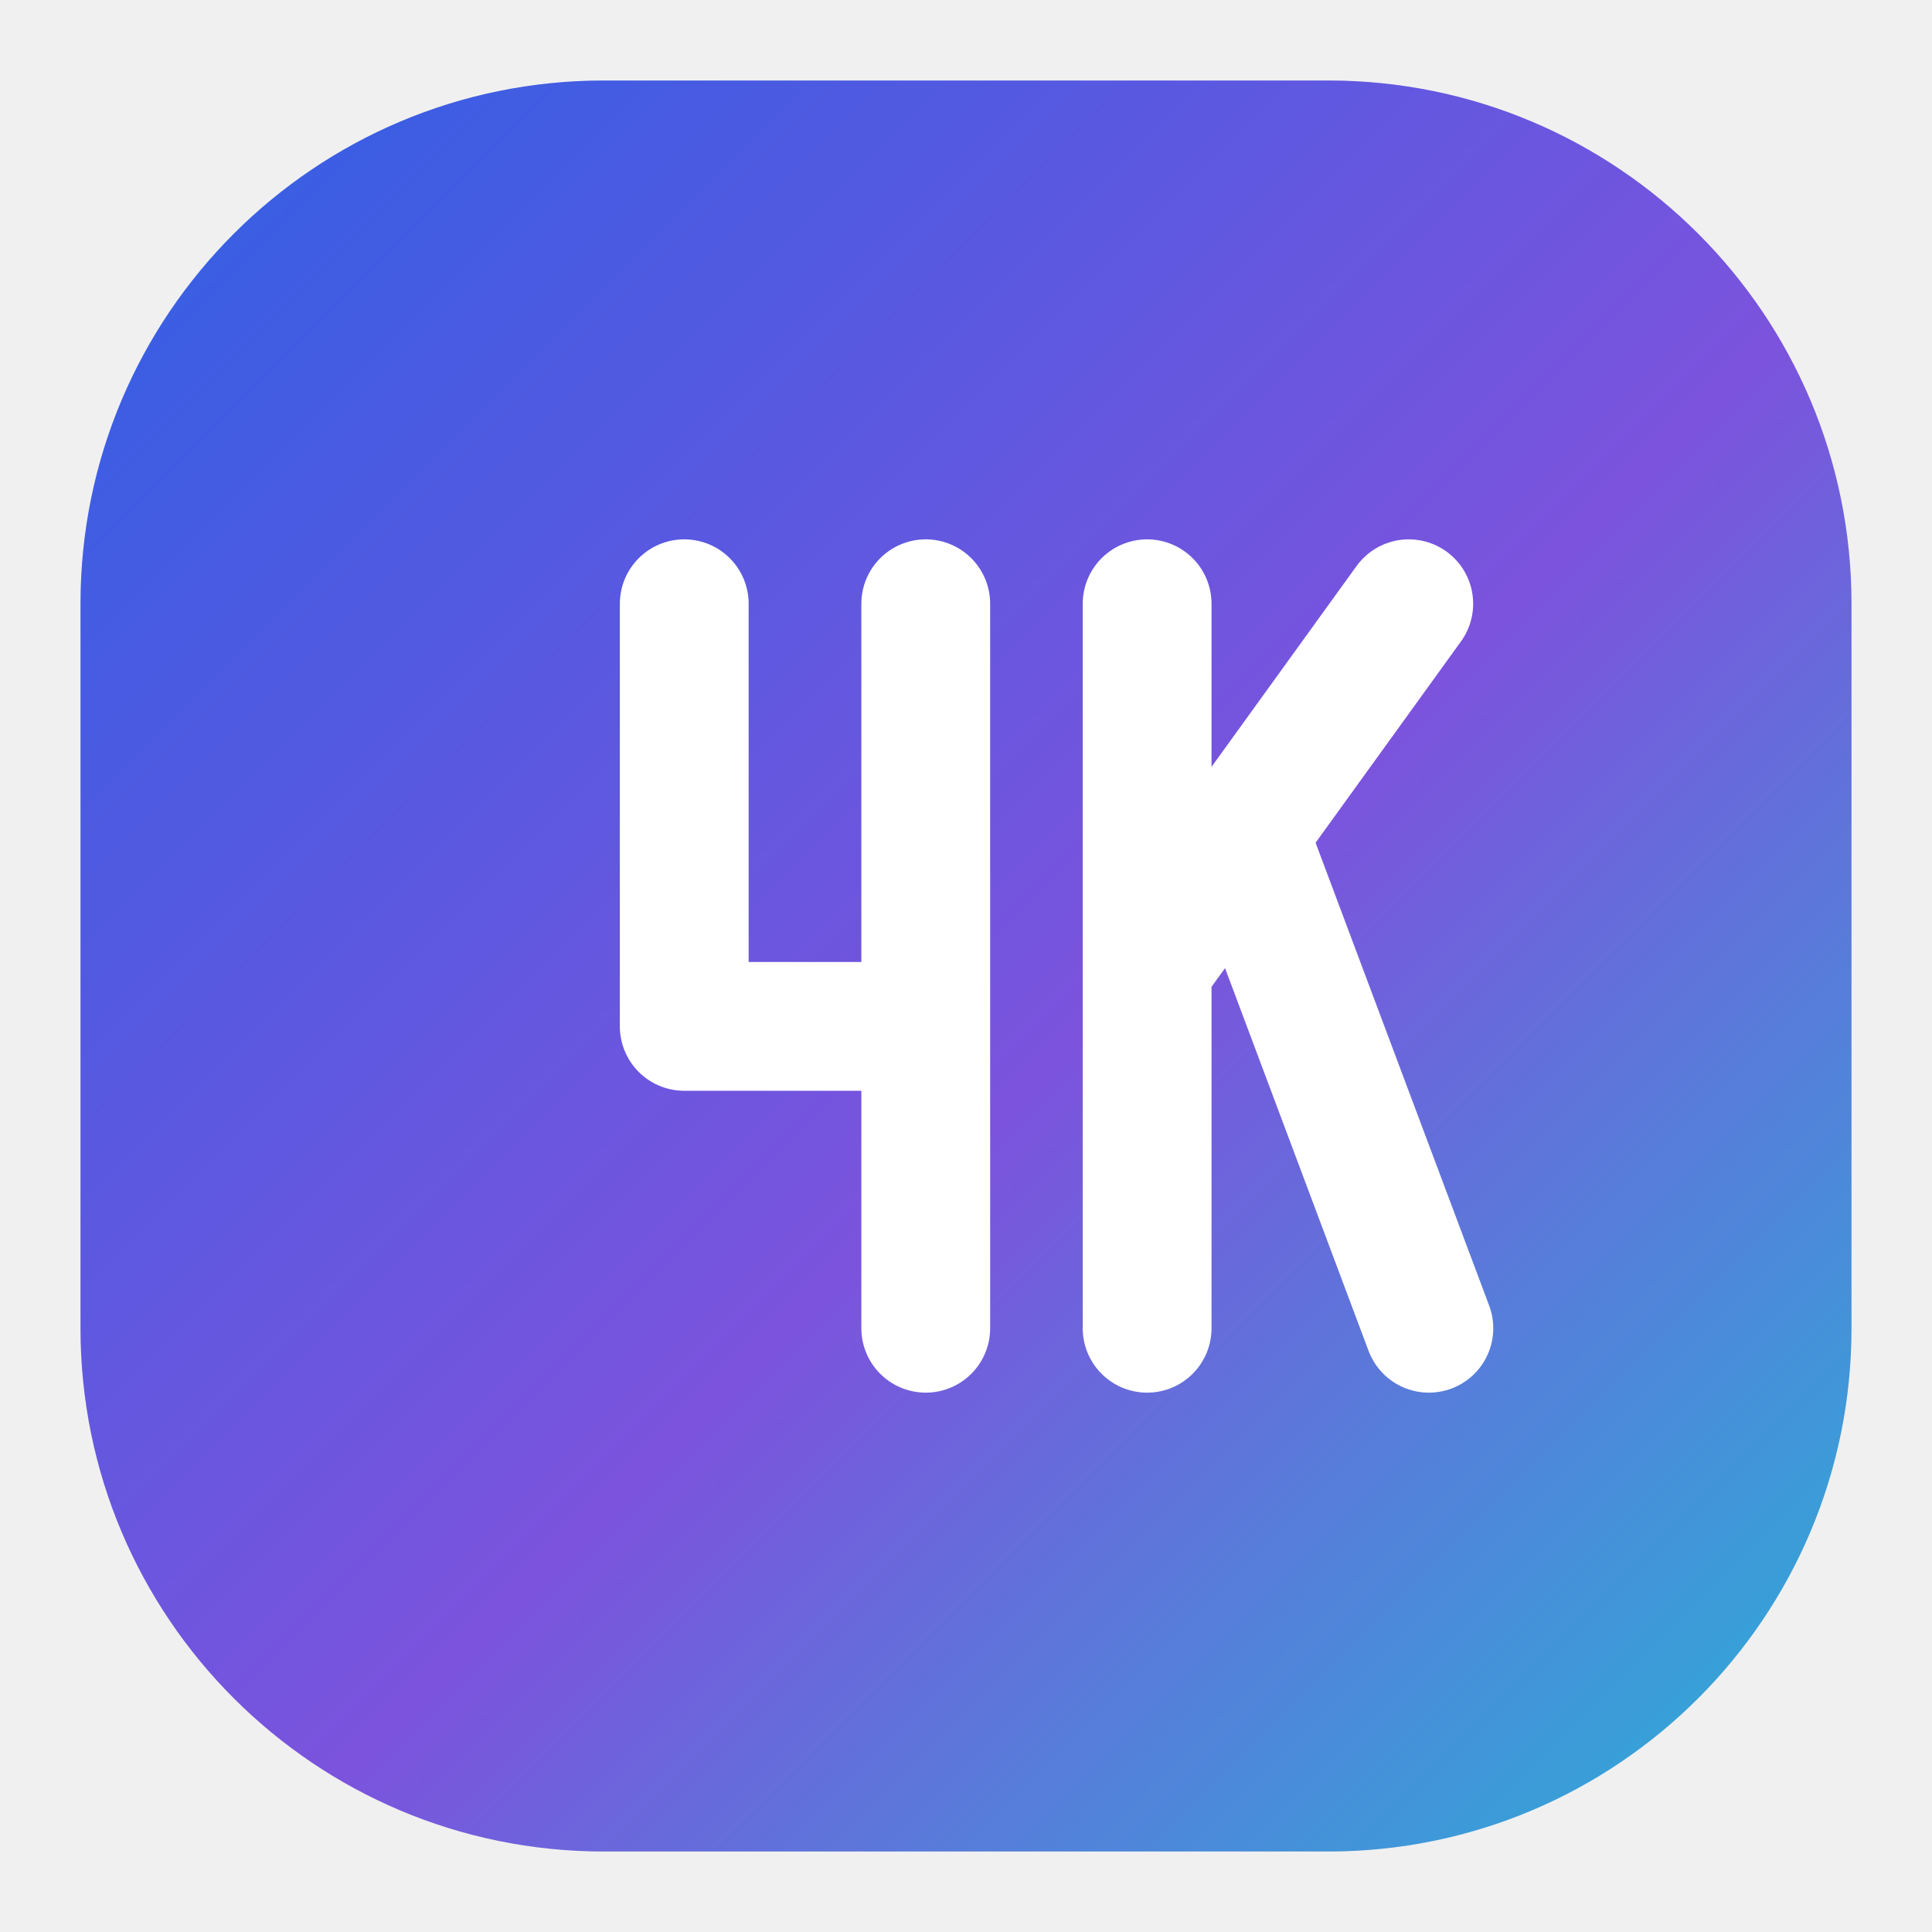
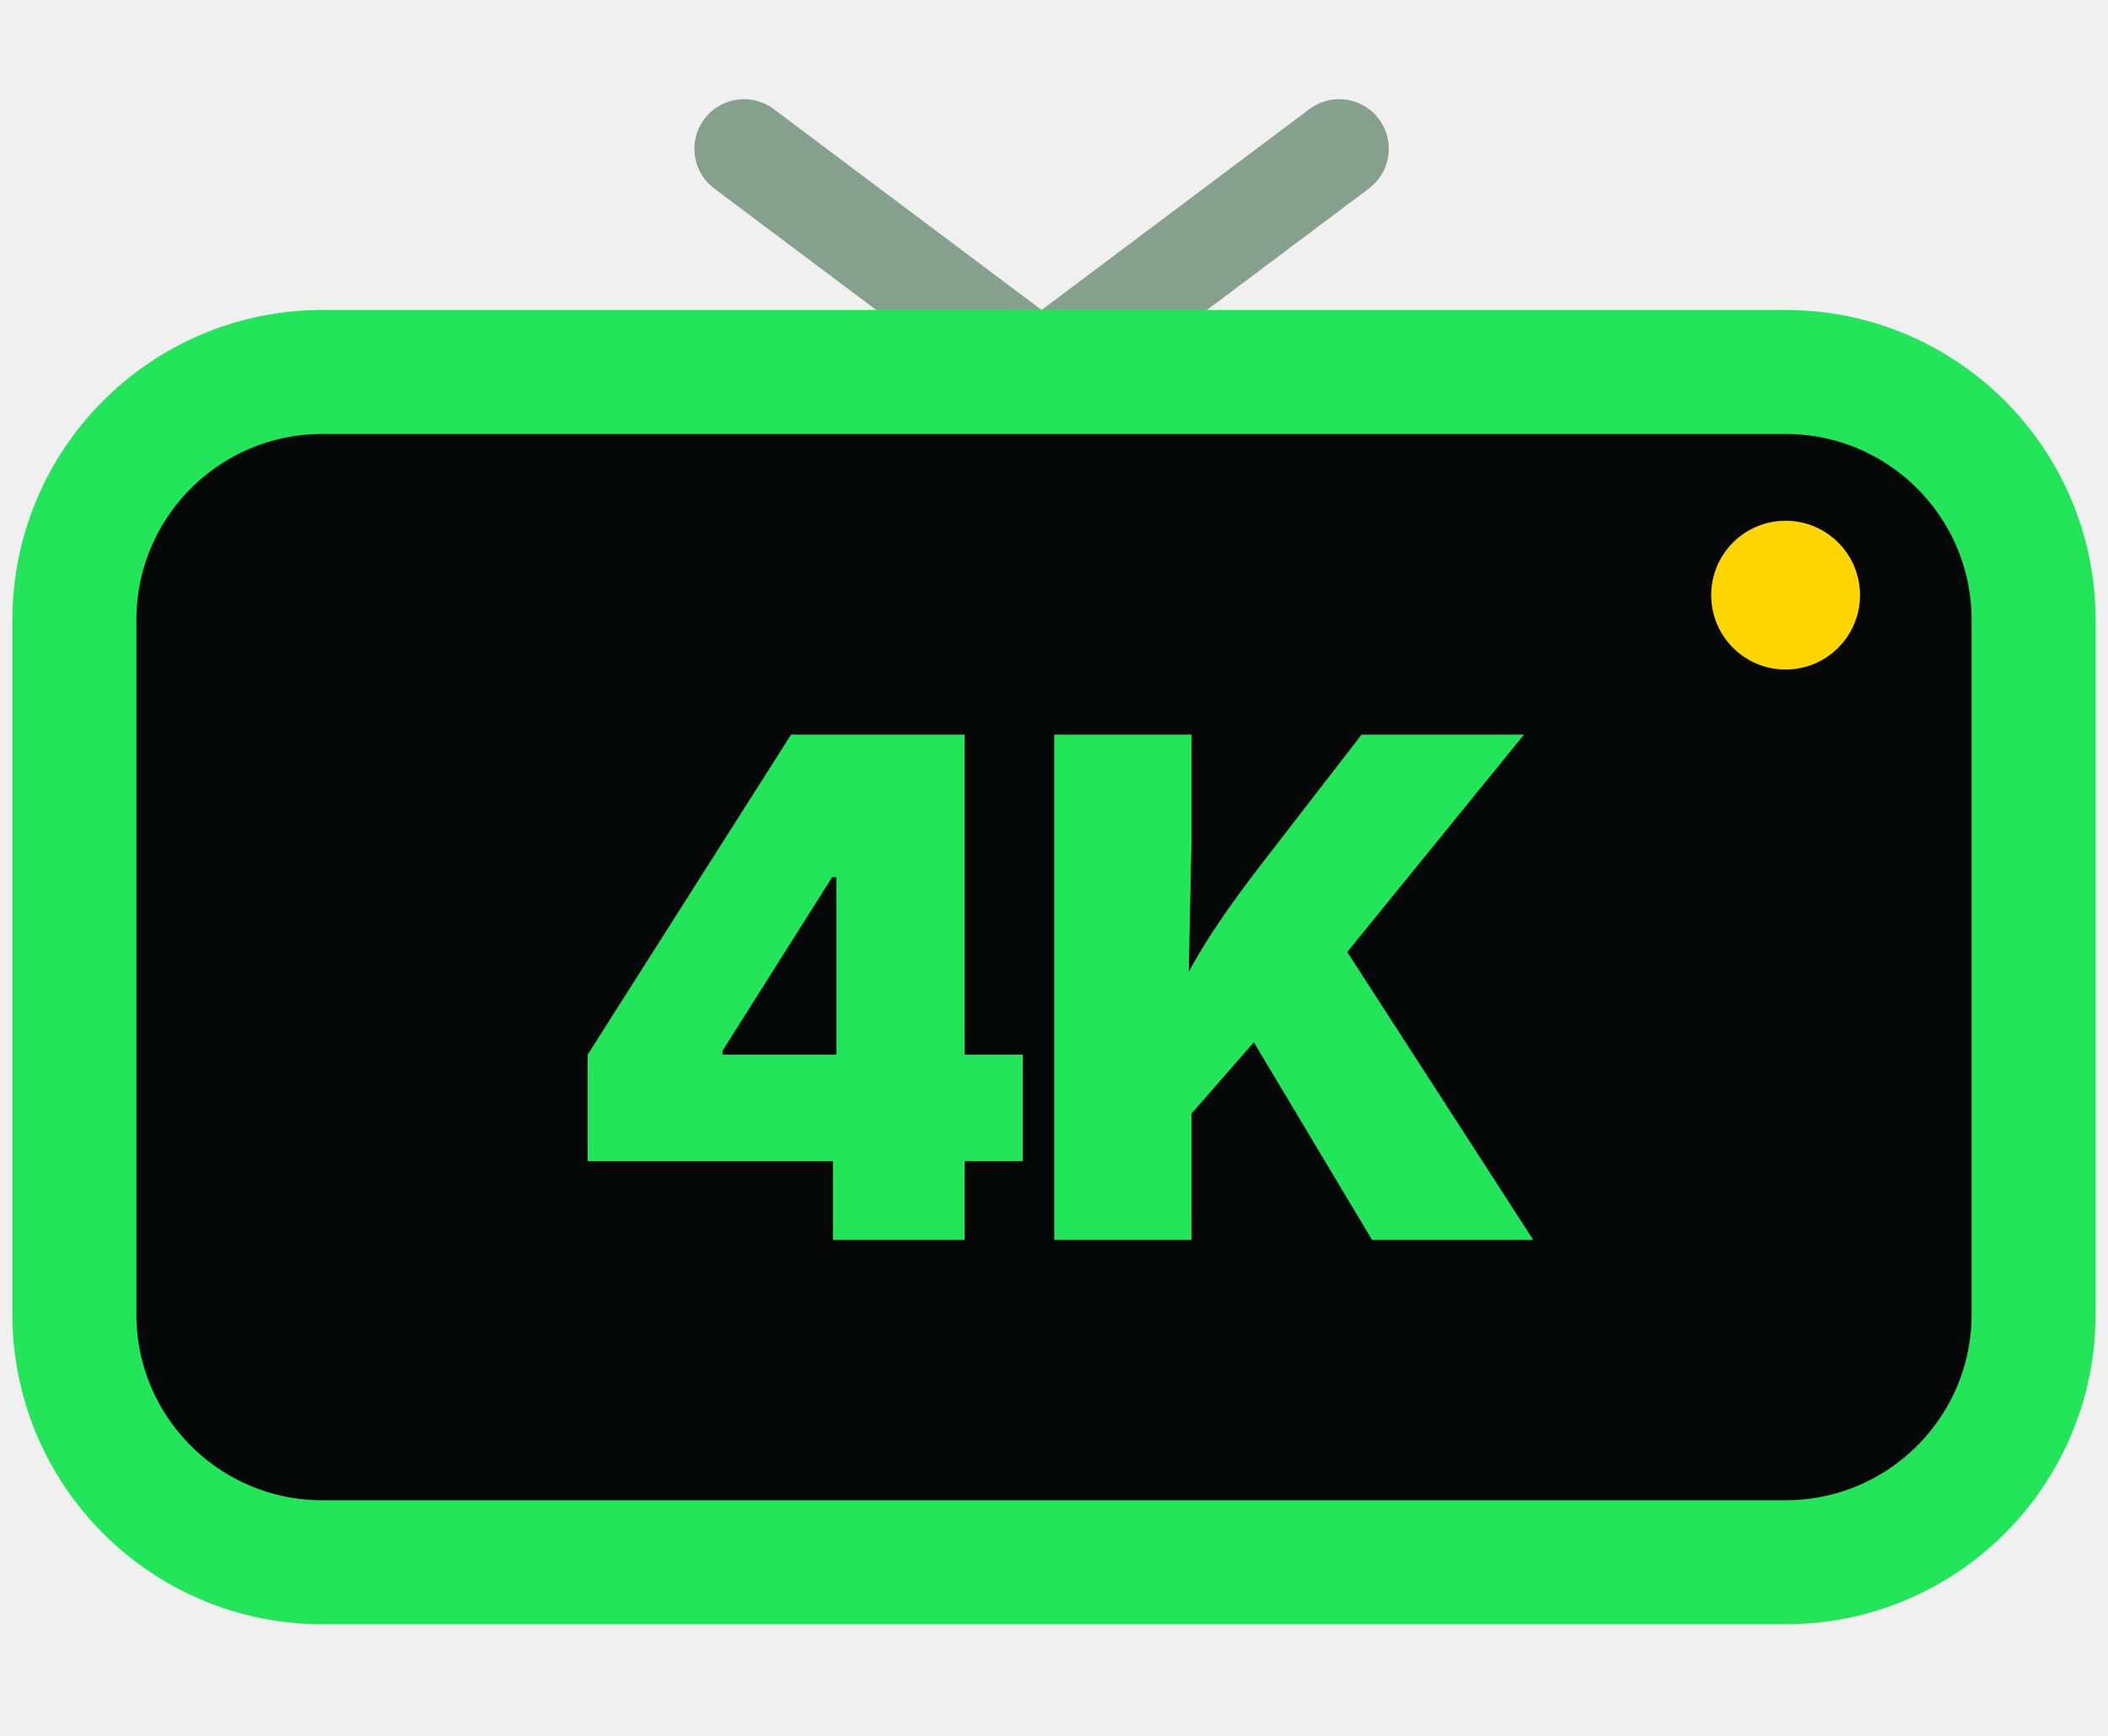
- <svg xmlns="http://www.w3.org/2000/svg" viewBox="0 0 48 48" fill="none" role="img" aria-label="4K IPTV logo">
-   <defs>
-     <linearGradient id="lg" x1="0" y1="0" x2="48" y2="48" gradientUnits="userSpaceOnUse">
-       <stop stop-color="#2D6BFF" />
-       <stop offset=".55" stop-color="#8B5CF6" />
-       <stop offset="1" stop-color="#22D3EE" />
-     </linearGradient>
-   </defs>
-   <rect x="2" y="2" width="44" height="44" rx="13" fill="url(#lg)" />
-   <rect x="2" y="2" width="44" height="44" rx="13" fill="#0B1020" opacity=".12" />
-   <path d="M17 15v10.5h6M23 15v18" stroke="#fff" stroke-width="3.2" stroke-linecap="round" stroke-linejoin="round" fill="none" />
-   <path d="M28.5 15v18M28.5 24l6.5-9M31 21l4.5 12" stroke="#fff" stroke-width="3.2" stroke-linecap="round" stroke-linejoin="round" fill="none" />
+ <svg xmlns="http://www.w3.org/2000/svg" viewBox="0 0 85 70">
+   <path d="M30 6l12 9 12-9" fill="none" stroke="#86A08E" stroke-width="4" stroke-linecap="round" />
+   <rect x="3" y="15" width="79" height="48" rx="10" fill="#050806" stroke="#22E55A" stroke-width="5" />
+   <text x="42.5" y="50" font-family="Inter,Arial,Helvetica,sans-serif" font-weight="900" font-size="28" fill="#22E55A" text-anchor="middle" letter-spacing="-1">4K</text>
+   <circle cx="72" cy="24" r="3" fill="#FFD600" />
</svg>
